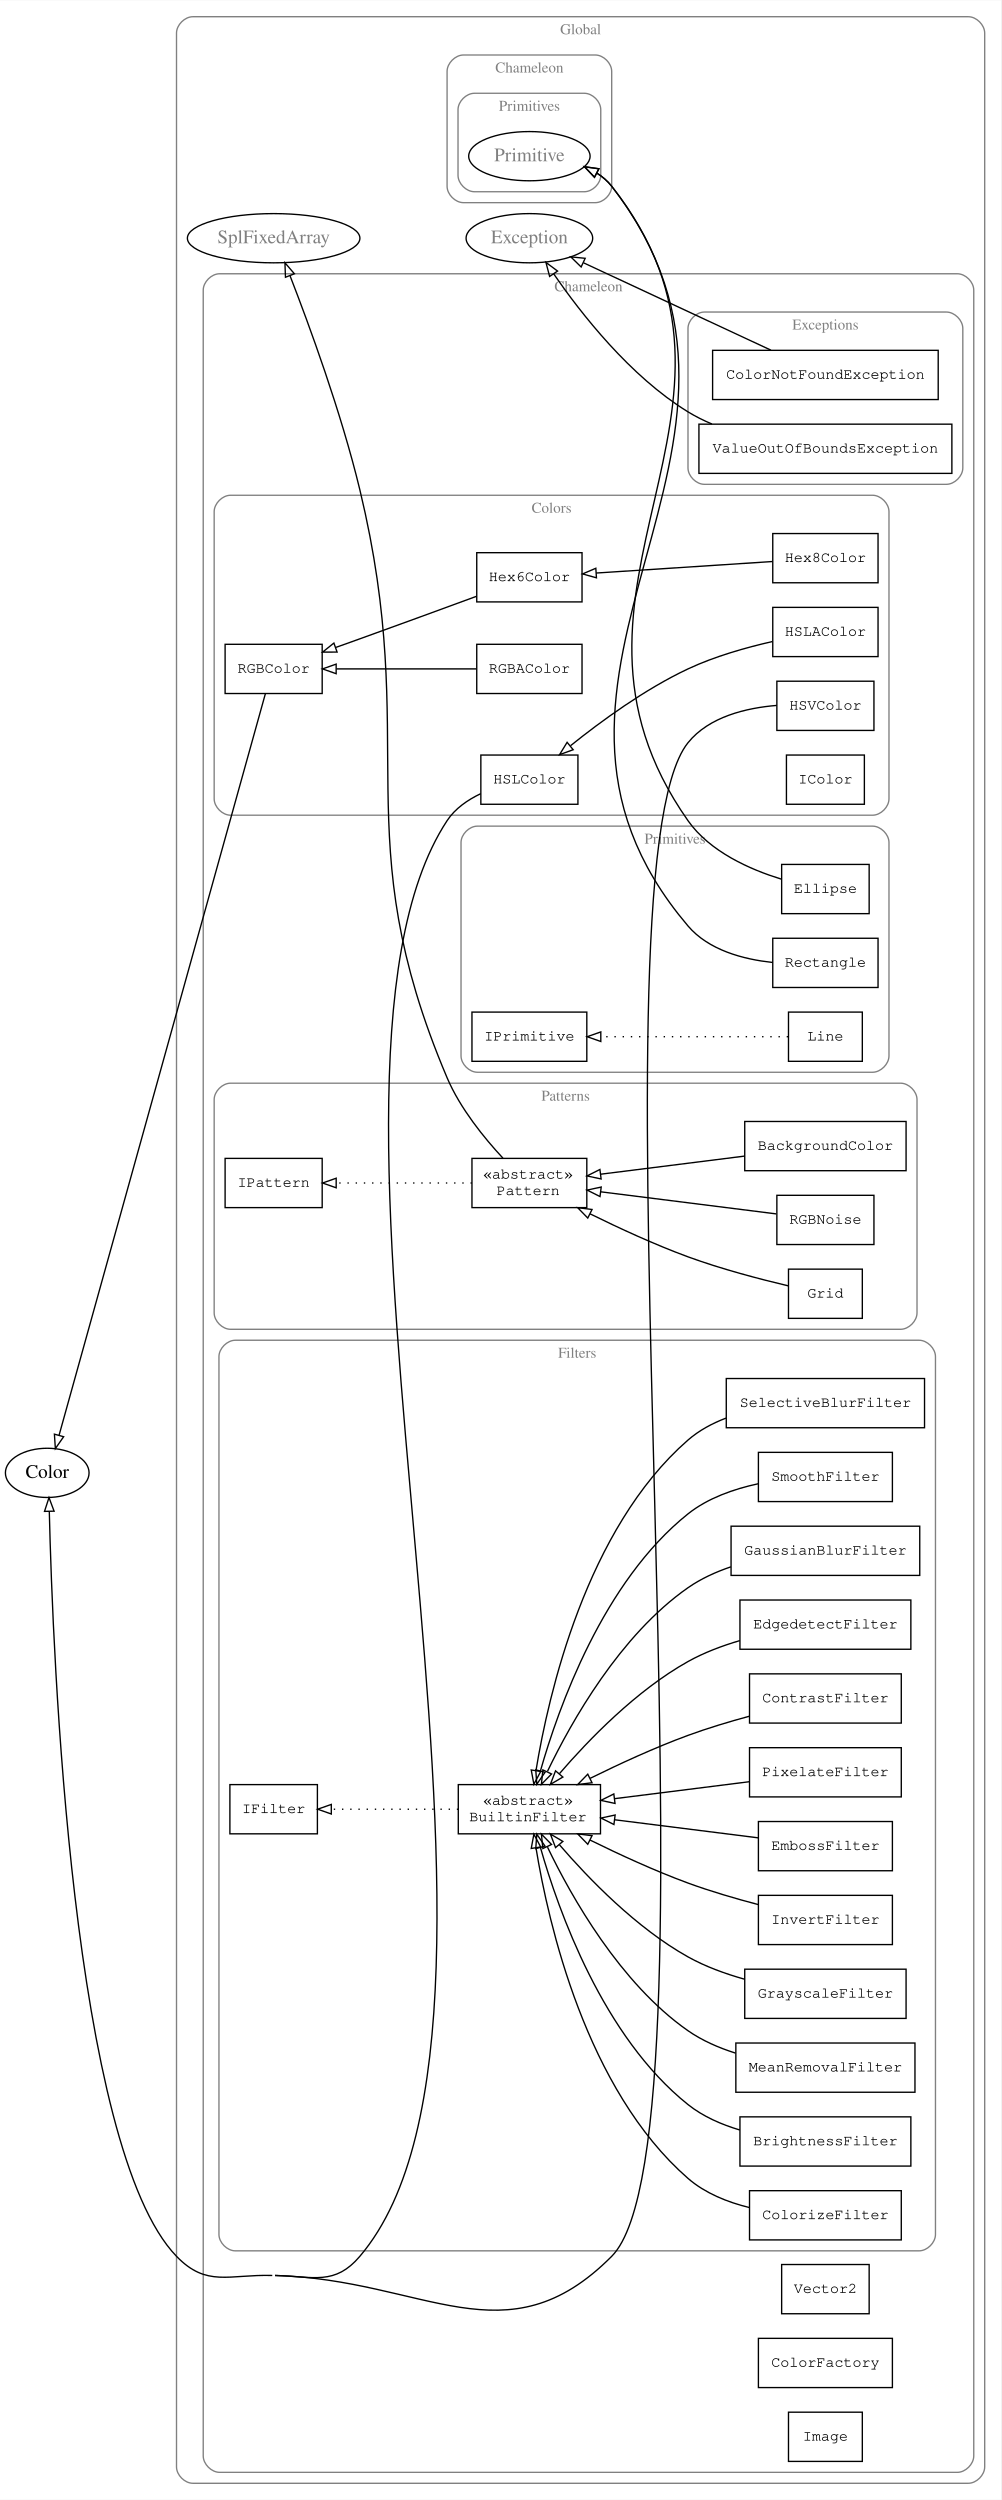
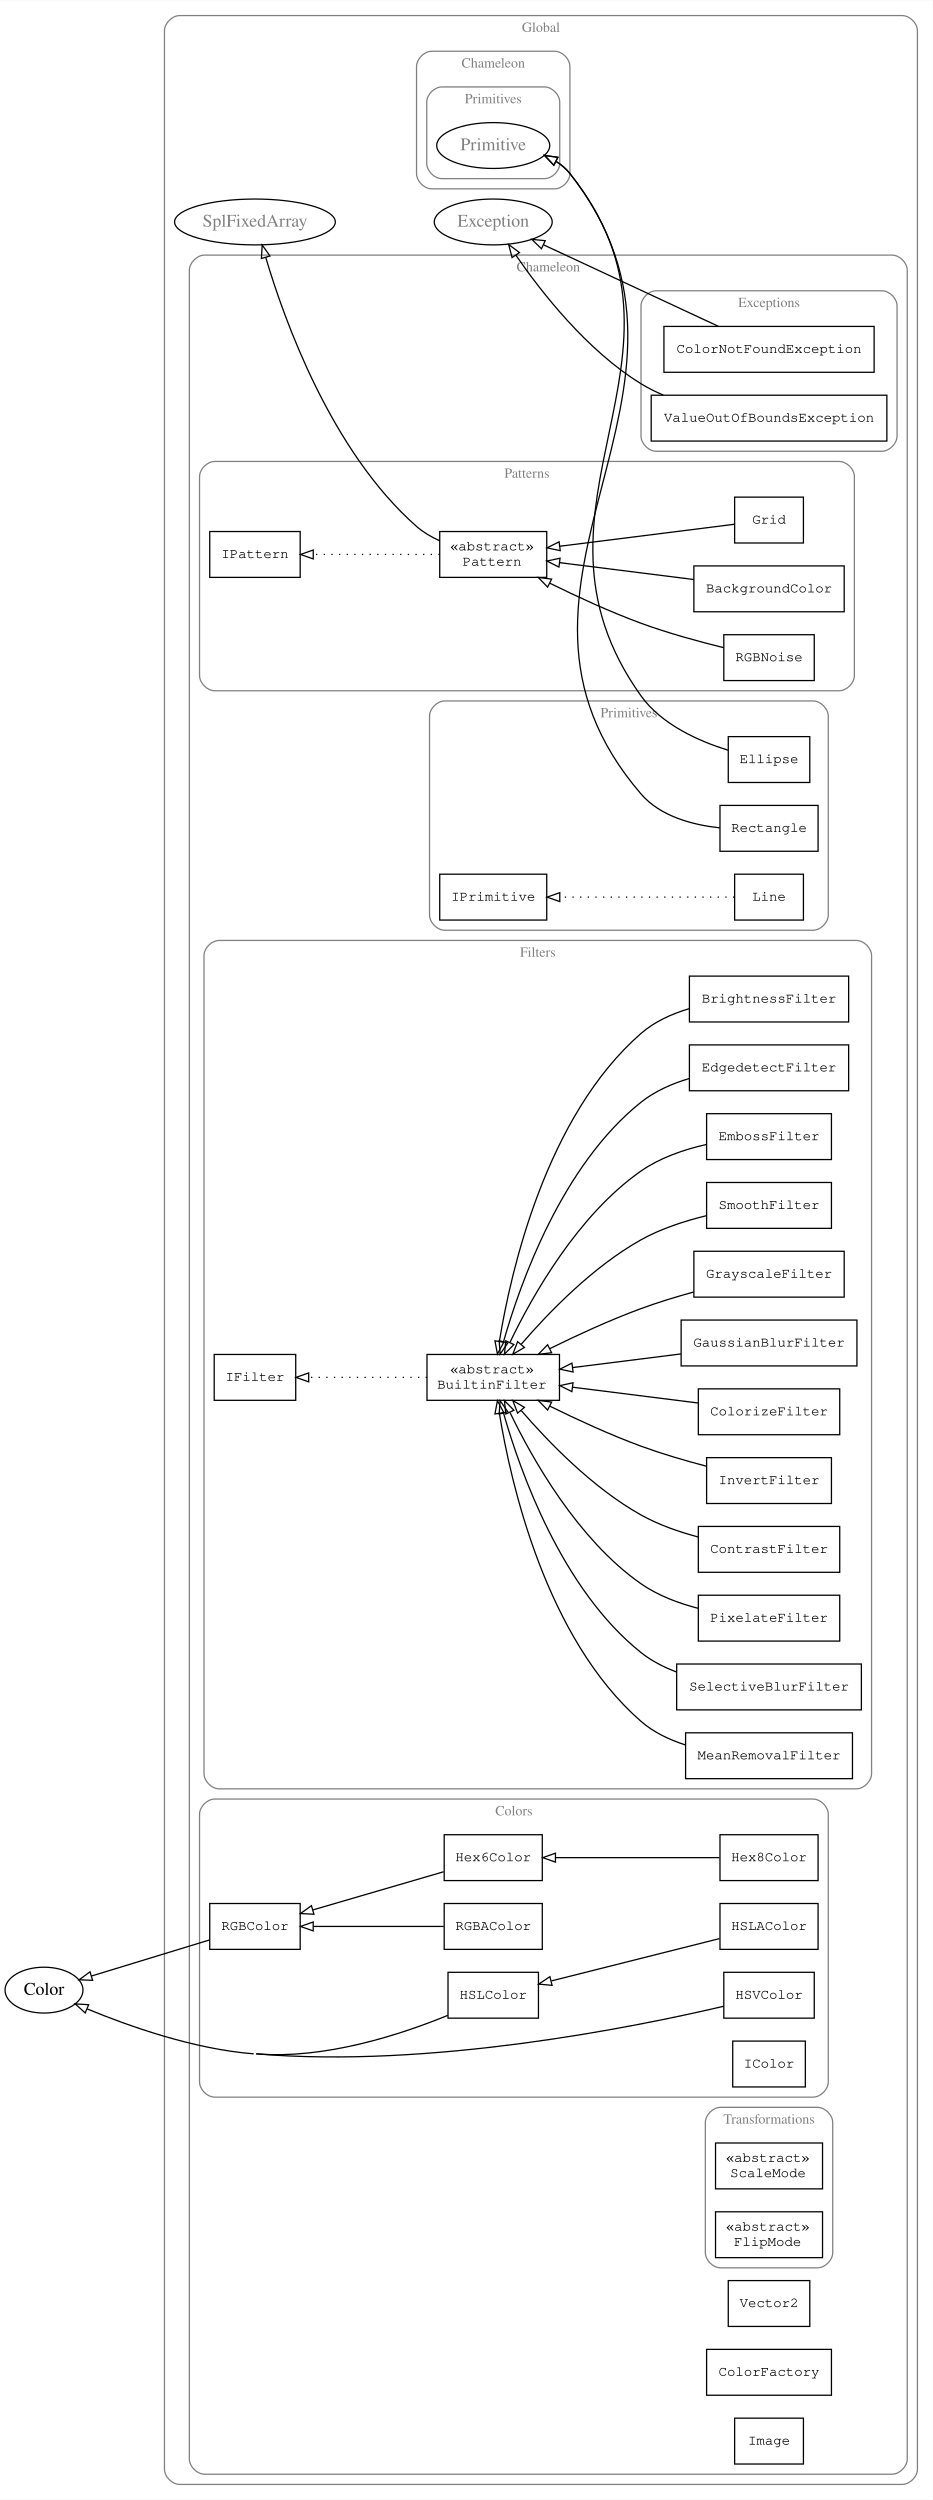
- <svg xmlns="http://www.w3.org/2000/svg" width="732pt" height="1828pt" viewBox="0.00 0.00 732.18 1828.00">
-   <g id="graph0" class="graph" transform="scale(1 1) rotate(0) translate(4 1824)">
-     <polygon fill="white" stroke="none" points="-4,4 -4,-1824 728.183,-1824 728.183,4 -4,4" />
+ <svg xmlns="http://www.w3.org/2000/svg" width="732pt" height="1962pt" viewBox="0.00 0.00 732.18 1962.00">
+   <g id="graph0" class="graph" transform="scale(1 1) rotate(0) translate(4 1958)">
+     <polygon fill="white" stroke="none" points="-4,4 -4,-1958 728.183,-1958 728.183,4 -4,4" />
    <g id="clust1" class="cluster">
-       <path fill="none" stroke="gray" d="M137.095,-8C137.095,-8 704.183,-8 704.183,-8 710.183,-8 716.183,-14 716.183,-20 716.183,-20 716.183,-1800 716.183,-1800 716.183,-1806 710.183,-1812 704.183,-1812 704.183,-1812 137.095,-1812 137.095,-1812 131.095,-1812 125.095,-1806 125.095,-1800 125.095,-1800 125.095,-20 125.095,-20 125.095,-14 131.095,-8 137.095,-8" />
-       <text text-anchor="middle" x="420.639" y="-1799.2" font-family="Times,serif" font-size="11.00" fill="gray">Global</text>
+       <path fill="none" stroke="gray" d="M137.095,-8C137.095,-8 704.183,-8 704.183,-8 710.183,-8 716.183,-14 716.183,-20 716.183,-20 716.183,-1934 716.183,-1934 716.183,-1940 710.183,-1946 704.183,-1946 704.183,-1946 137.095,-1946 137.095,-1946 131.095,-1946 125.095,-1940 125.095,-1934 125.095,-1934 125.095,-20 125.095,-20 125.095,-14 131.095,-8 137.095,-8" />
+       <text text-anchor="middle" x="420.639" y="-1933.2" font-family="Times,serif" font-size="11.00" fill="gray">Global</text>
    </g>
    <g id="clust2" class="cluster">
-       <path fill="none" stroke="gray" d="M156.639,-16C156.639,-16 696.183,-16 696.183,-16 702.183,-16 708.183,-22 708.183,-28 708.183,-28 708.183,-1612 708.183,-1612 708.183,-1618 702.183,-1624 696.183,-1624 696.183,-1624 156.639,-1624 156.639,-1624 150.639,-1624 144.639,-1618 144.639,-1612 144.639,-1612 144.639,-28 144.639,-28 144.639,-22 150.639,-16 156.639,-16" />
-       <text text-anchor="middle" x="426.411" y="-1611.2" font-family="Times,serif" font-size="11.00" fill="gray">Chameleon</text>
+       <path fill="none" stroke="gray" d="M156.639,-16C156.639,-16 696.183,-16 696.183,-16 702.183,-16 708.183,-22 708.183,-28 708.183,-28 708.183,-1746 708.183,-1746 708.183,-1752 702.183,-1758 696.183,-1758 696.183,-1758 156.639,-1758 156.639,-1758 150.639,-1758 144.639,-1752 144.639,-1746 144.639,-1746 144.639,-28 144.639,-28 144.639,-22 150.639,-16 156.639,-16" />
+       <text text-anchor="middle" x="426.411" y="-1745.2" font-family="Times,serif" font-size="11.00" fill="gray">Chameleon</text>
    </g>
    <g id="clust3" class="cluster">
-       <path fill="none" stroke="gray" d="M164.639,-1228C164.639,-1228 634.183,-1228 634.183,-1228 640.183,-1228 646.183,-1234 646.183,-1240 646.183,-1240 646.183,-1450 646.183,-1450 646.183,-1456 640.183,-1462 634.183,-1462 634.183,-1462 164.639,-1462 164.639,-1462 158.639,-1462 152.639,-1456 152.639,-1450 152.639,-1450 152.639,-1240 152.639,-1240 152.639,-1234 158.639,-1228 164.639,-1228" />
-       <text text-anchor="middle" x="399.411" y="-1449.2" font-family="Times,serif" font-size="11.00" fill="gray">Colors</text>
+       <path fill="none" stroke="gray" d="M164.639,-312C164.639,-312 634.183,-312 634.183,-312 640.183,-312 646.183,-318 646.183,-324 646.183,-324 646.183,-534 646.183,-534 646.183,-540 640.183,-546 634.183,-546 634.183,-546 164.639,-546 164.639,-546 158.639,-546 152.639,-540 152.639,-534 152.639,-534 152.639,-324 152.639,-324 152.639,-318 158.639,-312 164.639,-312" />
+       <text text-anchor="middle" x="399.411" y="-533.2" font-family="Times,serif" font-size="11.00" fill="gray">Colors</text>
    </g>
    <g id="clust4" class="cluster">
-       <path fill="none" stroke="gray" d="M164.639,-852C164.639,-852 654.683,-852 654.683,-852 660.683,-852 666.683,-858 666.683,-864 666.683,-864 666.683,-1020 666.683,-1020 666.683,-1026 660.683,-1032 654.683,-1032 654.683,-1032 164.639,-1032 164.639,-1032 158.639,-1032 152.639,-1026 152.639,-1020 152.639,-1020 152.639,-864 152.639,-864 152.639,-858 158.639,-852 164.639,-852" />
-       <text text-anchor="middle" x="409.661" y="-1019.2" font-family="Times,serif" font-size="11.00" fill="gray">Patterns</text>
+       <path fill="none" stroke="gray" d="M168.139,-554C168.139,-554 668.183,-554 668.183,-554 674.183,-554 680.183,-560 680.183,-566 680.183,-566 680.183,-1208 680.183,-1208 680.183,-1214 674.183,-1220 668.183,-1220 668.183,-1220 168.139,-1220 168.139,-1220 162.139,-1220 156.139,-1214 156.139,-1208 156.139,-1208 156.139,-566 156.139,-566 156.139,-560 162.139,-554 168.139,-554" />
+       <text text-anchor="middle" x="418.161" y="-1207.2" font-family="Times,serif" font-size="11.00" fill="gray">Filters</text>
    </g>
    <g id="clust5" class="cluster">
-       <path fill="none" stroke="gray" d="M511.183,-1470C511.183,-1470 688.183,-1470 688.183,-1470 694.183,-1470 700.183,-1476 700.183,-1482 700.183,-1482 700.183,-1584 700.183,-1584 700.183,-1590 694.183,-1596 688.183,-1596 688.183,-1596 511.183,-1596 511.183,-1596 505.183,-1596 499.183,-1590 499.183,-1584 499.183,-1584 499.183,-1482 499.183,-1482 499.183,-1476 505.183,-1470 511.183,-1470" />
-       <text text-anchor="middle" x="599.683" y="-1583.2" font-family="Times,serif" font-size="11.00" fill="gray">Exceptions</text>
+       <path fill="none" stroke="gray" d="M164.639,-1416C164.639,-1416 654.683,-1416 654.683,-1416 660.683,-1416 666.683,-1422 666.683,-1428 666.683,-1428 666.683,-1584 666.683,-1584 666.683,-1590 660.683,-1596 654.683,-1596 654.683,-1596 164.639,-1596 164.639,-1596 158.639,-1596 152.639,-1590 152.639,-1584 152.639,-1584 152.639,-1428 152.639,-1428 152.639,-1422 158.639,-1416 164.639,-1416" />
+       <text text-anchor="middle" x="409.661" y="-1583.2" font-family="Times,serif" font-size="11.00" fill="gray">Patterns</text>
    </g>
    <g id="clust6" class="cluster">
-       <path fill="none" stroke="gray" d="M345.183,-1040C345.183,-1040 634.183,-1040 634.183,-1040 640.183,-1040 646.183,-1046 646.183,-1052 646.183,-1052 646.183,-1208 646.183,-1208 646.183,-1214 640.183,-1220 634.183,-1220 634.183,-1220 345.183,-1220 345.183,-1220 339.183,-1220 333.183,-1214 333.183,-1208 333.183,-1208 333.183,-1052 333.183,-1052 333.183,-1046 339.183,-1040 345.183,-1040" />
-       <text text-anchor="middle" x="489.683" y="-1207.2" font-family="Times,serif" font-size="11.00" fill="gray">Primitives</text>
+       <path fill="none" stroke="gray" d="M511.183,-1604C511.183,-1604 688.183,-1604 688.183,-1604 694.183,-1604 700.183,-1610 700.183,-1616 700.183,-1616 700.183,-1718 700.183,-1718 700.183,-1724 694.183,-1730 688.183,-1730 688.183,-1730 511.183,-1730 511.183,-1730 505.183,-1730 499.183,-1724 499.183,-1718 499.183,-1718 499.183,-1616 499.183,-1616 499.183,-1610 505.183,-1604 511.183,-1604" />
+       <text text-anchor="middle" x="599.683" y="-1717.2" font-family="Times,serif" font-size="11.00" fill="gray">Exceptions</text>
    </g>
    <g id="clust7" class="cluster">
-       <path fill="none" stroke="gray" d="M168.139,-178C168.139,-178 668.183,-178 668.183,-178 674.183,-178 680.183,-184 680.183,-190 680.183,-190 680.183,-832 680.183,-832 680.183,-838 674.183,-844 668.183,-844 668.183,-844 168.139,-844 168.139,-844 162.139,-844 156.139,-838 156.139,-832 156.139,-832 156.139,-190 156.139,-190 156.139,-184 162.139,-178 168.139,-178" />
-       <text text-anchor="middle" x="418.161" y="-831.2" font-family="Times,serif" font-size="11.00" fill="gray">Filters</text>
+       <path fill="none" stroke="gray" d="M345.183,-1228C345.183,-1228 634.183,-1228 634.183,-1228 640.183,-1228 646.183,-1234 646.183,-1240 646.183,-1240 646.183,-1396 646.183,-1396 646.183,-1402 640.183,-1408 634.183,-1408 634.183,-1408 345.183,-1408 345.183,-1408 339.183,-1408 333.183,-1402 333.183,-1396 333.183,-1396 333.183,-1240 333.183,-1240 333.183,-1234 339.183,-1228 345.183,-1228" />
+       <text text-anchor="middle" x="489.683" y="-1395.2" font-family="Times,serif" font-size="11.00" fill="gray">Primitives</text>
    </g>
    <g id="clust8" class="cluster">
-       <path fill="none" stroke="gray" d="M334.987,-1676C334.987,-1676 431.379,-1676 431.379,-1676 437.379,-1676 443.379,-1682 443.379,-1688 443.379,-1688 443.379,-1772 443.379,-1772 443.379,-1778 437.379,-1784 431.379,-1784 431.379,-1784 334.987,-1784 334.987,-1784 328.987,-1784 322.987,-1778 322.987,-1772 322.987,-1772 322.987,-1688 322.987,-1688 322.987,-1682 328.987,-1676 334.987,-1676" />
-       <text text-anchor="middle" x="383.183" y="-1771.2" font-family="Times,serif" font-size="11.00" fill="gray">Chameleon</text>
+       <path fill="none" stroke="gray" d="M561.683,-178C561.683,-178 637.683,-178 637.683,-178 643.683,-178 649.683,-184 649.683,-190 649.683,-190 649.683,-292 649.683,-292 649.683,-298 643.683,-304 637.683,-304 637.683,-304 561.683,-304 561.683,-304 555.683,-304 549.683,-298 549.683,-292 549.683,-292 549.683,-190 549.683,-190 549.683,-184 555.683,-178 561.683,-178" />
+       <text text-anchor="middle" x="599.683" y="-291.2" font-family="Times,serif" font-size="11.00" fill="gray">Transformations</text>
    </g>
    <g id="clust9" class="cluster">
-       <path fill="none" stroke="gray" d="M342.987,-1684C342.987,-1684 423.379,-1684 423.379,-1684 429.379,-1684 435.379,-1690 435.379,-1696 435.379,-1696 435.379,-1744 435.379,-1744 435.379,-1750 429.379,-1756 423.379,-1756 423.379,-1756 342.987,-1756 342.987,-1756 336.987,-1756 330.987,-1750 330.987,-1744 330.987,-1744 330.987,-1696 330.987,-1696 330.987,-1690 336.987,-1684 342.987,-1684" />
-       <text text-anchor="middle" x="383.183" y="-1743.2" font-family="Times,serif" font-size="11.00" fill="gray">Primitives</text>
+       <path fill="none" stroke="gray" d="M334.987,-1810C334.987,-1810 431.379,-1810 431.379,-1810 437.379,-1810 443.379,-1816 443.379,-1822 443.379,-1822 443.379,-1906 443.379,-1906 443.379,-1912 437.379,-1918 431.379,-1918 431.379,-1918 334.987,-1918 334.987,-1918 328.987,-1918 322.987,-1912 322.987,-1906 322.987,-1906 322.987,-1822 322.987,-1822 322.987,-1816 328.987,-1810 334.987,-1810" />
+       <text text-anchor="middle" x="383.183" y="-1905.2" font-family="Times,serif" font-size="11.00" fill="gray">Chameleon</text>
+     </g>
+     <g id="clust10" class="cluster">
+       <path fill="none" stroke="gray" d="M342.987,-1818C342.987,-1818 423.379,-1818 423.379,-1818 429.379,-1818 435.379,-1824 435.379,-1830 435.379,-1830 435.379,-1878 435.379,-1878 435.379,-1884 429.379,-1890 423.379,-1890 423.379,-1890 342.987,-1890 342.987,-1890 336.987,-1890 330.987,-1884 330.987,-1878 330.987,-1878 330.987,-1830 330.987,-1830 330.987,-1824 336.987,-1818 342.987,-1818" />
+       <text text-anchor="middle" x="383.183" y="-1877.2" font-family="Times,serif" font-size="11.00" fill="gray">Primitives</text>
    </g>
    <g id="node1" class="node">
-       <polygon fill="none" stroke="black" points="418.683,-1272 347.683,-1272 347.683,-1236 418.683,-1236 418.683,-1272" />
-       <text text-anchor="middle" x="383.183" y="-1251.2" font-family="Courier,monospace" font-size="11.00">HSLColor</text>
+       <polygon fill="none" stroke="black" points="418.683,-410 347.683,-410 347.683,-374 418.683,-374 418.683,-410" />
+       <text text-anchor="middle" x="383.183" y="-389.2" font-family="Courier,monospace" font-size="11.00">HSLColor</text>
+     </g>
+     <g id="node42" class="node">
+       <ellipse fill="none" stroke="black" cx="30.547" cy="-396" rx="30.595" ry="18" />
+       <text text-anchor="middle" x="30.547" y="-392.3" font-family="Times,serif" font-size="14.00">Color</text>
+     </g>
+     <g id="edge1" class="edge">
+       <path fill="none" stroke="black" d="M347.611,-376.236C310.849,-361.181 250.736,-341.409 197.139,-346" />
+     </g>
+     <g id="node2" class="node">
+       <polygon fill="none" stroke="black" points="231.639,-464 160.639,-464 160.639,-428 231.639,-428 231.639,-464" />
+       <text text-anchor="middle" x="196.139" y="-443.2" font-family="Courier,monospace" font-size="11.00">RGBColor</text>
+     </g>
+     <g id="edge2" class="edge">
+       <path fill="none" stroke="black" d="M160.445,-435.396C133.214,-427.073 95.416,-415.521 67.793,-407.078" />
+       <polygon fill="none" stroke="black" points="68.702,-403.696 58.115,-404.12 66.656,-410.39 68.702,-403.696" />
+     </g>
+     <g id="node3" class="node">
+       <polygon fill="none" stroke="black" points="421.683,-518 344.683,-518 344.683,-482 421.683,-482 421.683,-518" />
+       <text text-anchor="middle" x="383.183" y="-497.2" font-family="Courier,monospace" font-size="11.00">Hex6Color</text>
+     </g>
+     <g id="edge5" class="edge">
+       <path fill="none" stroke="black" d="M344.29,-488.942C314.522,-480.255 272.999,-468.138 241.649,-458.989" />
+       <polygon fill="none" stroke="black" points="242.436,-455.573 231.856,-456.131 240.475,-462.293 242.436,-455.573" />
+     </g>
+     <g id="node4" class="node">
+       <polygon fill="none" stroke="black" points="638.183,-518 561.183,-518 561.183,-482 638.183,-482 638.183,-518" />
+       <text text-anchor="middle" x="599.683" y="-497.2" font-family="Courier,monospace" font-size="11.00">Hex8Color</text>
+     </g>
+     <g id="edge10" class="edge">
+       <path fill="none" stroke="black" d="M560.829,-500C524.947,-500 470.905,-500 432.049,-500" />
+       <polygon fill="none" stroke="black" points="432.02,-496.5 422.02,-500 432.02,-503.5 432.02,-496.5" />
+     </g>
+     <g id="node5" class="node">
+       <polygon fill="none" stroke="black" points="421.683,-464 344.683,-464 344.683,-428 421.683,-428 421.683,-464" />
+       <text text-anchor="middle" x="383.183" y="-443.2" font-family="Courier,monospace" font-size="11.00">RGBAColor</text>
+     </g>
+     <g id="edge11" class="edge">
+       <path fill="none" stroke="black" d="M344.29,-446C314.651,-446 273.359,-446 242.057,-446" />
+       <polygon fill="none" stroke="black" points="241.856,-442.5 231.856,-446 241.856,-449.5 241.856,-442.5" />
+     </g>
+     <g id="node6" class="node">
+       <polygon fill="none" stroke="black" points="635.183,-410 564.183,-410 564.183,-374 635.183,-374 635.183,-410" />
+       <text text-anchor="middle" x="599.683" y="-389.2" font-family="Courier,monospace" font-size="11.00">HSVColor</text>
+     </g>
+     <g id="edge13" class="edge">
+       <path fill="none" stroke="black" d="M564.106,-383.358C494.676,-367.041 333.294,-334.338 197.139,-346" />
+       <path fill="none" stroke="black" d="M195.139,-346C148.31,-349.578 96.911,-367.815 64.457,-381.235" />
+       <polygon fill="none" stroke="black" points="62.868,-378.107 55.02,-385.224 65.594,-384.555 62.868,-378.107" />
+     </g>
+     <g id="node7" class="node">
+       <polygon fill="none" stroke="black" points="638.183,-464 561.183,-464 561.183,-428 638.183,-428 638.183,-464" />
+       <text text-anchor="middle" x="599.683" y="-443.2" font-family="Courier,monospace" font-size="11.00">HSLAColor</text>
+     </g>
+     <g id="edge18" class="edge">
+       <path fill="none" stroke="black" d="M560.829,-436.47C523.954,-427.187 467.898,-413.075 428.856,-403.246" />
+       <polygon fill="none" stroke="black" points="429.375,-399.768 418.823,-400.721 427.666,-406.556 429.375,-399.768" />
+     </g>
+     <g id="node8" class="node">
+       <polygon fill="none" stroke="black" points="628.183,-356 571.183,-356 571.183,-320 628.183,-320 628.183,-356" />
+       <text text-anchor="middle" x="599.683" y="-335.2" font-family="Courier,monospace" font-size="11.00">IColor</text>
+     </g>
+     <g id="node9" class="node">
+       <polygon fill="none" stroke="black" points="672.183,-652 527.183,-652 527.183,-616 672.183,-616 672.183,-652" />
+       <text text-anchor="middle" x="599.683" y="-631.2" font-family="Courier,monospace" font-size="11.00">SelectiveBlurFilter</text>
+     </g>
+     <g id="node20" class="node">
+       <polygon fill="none" stroke="black" points="435.183,-895 331.183,-895 331.183,-859 435.183,-859 435.183,-895" />
+       <text text-anchor="start" x="349.183" y="-880.2" font-family="Courier,monospace" font-size="11.00">«abstract»</text>
+       <text text-anchor="start" x="339.183" y="-868.2" font-family="Courier,monospace" font-size="11.00">BuiltinFilter</text>
+     </g>
+     <g id="edge3" class="edge">
+       <path fill="none" stroke="black" d="M527.013,-645.757C517.01,-649.516 507.369,-654.471 499.183,-661 437.119,-710.502 404.387,-802.827 391.235,-849.081" />
+       <polygon fill="none" stroke="black" points="387.854,-848.177 388.583,-858.747 394.604,-850.03 387.854,-848.177" />
+     </g>
+     <g id="node10" class="node">
+       <polygon fill="none" stroke="black" points="665.183,-598 534.183,-598 534.183,-562 665.183,-562 665.183,-598" />
+       <text text-anchor="middle" x="599.683" y="-577.2" font-family="Courier,monospace" font-size="11.00">MeanRemovalFilter</text>
+     </g>
+     <g id="edge4" class="edge">
+       <path fill="none" stroke="black" d="M533.946,-588.51C521.361,-592.535 509.036,-598.418 499.183,-607 424.625,-671.94 397.021,-793.579 388.028,-848.637" />
+       <polygon fill="none" stroke="black" points="384.537,-848.307 386.469,-858.725 391.455,-849.376 384.537,-848.307" />
+     </g>
+     <g id="node11" class="node">
+       <polygon fill="none" stroke="black" points="662.183,-1192 537.183,-1192 537.183,-1156 662.183,-1156 662.183,-1192" />
+       <text text-anchor="middle" x="599.683" y="-1171.2" font-family="Courier,monospace" font-size="11.00">BrightnessFilter</text>
+     </g>
+     <g id="edge14" class="edge">
+       <path fill="none" stroke="black" d="M537.053,-1166.45C523.403,-1162.41 509.846,-1156.29 499.183,-1147 424.625,-1082.06 397.021,-960.421 388.028,-905.363" />
+       <polygon fill="none" stroke="black" points="391.455,-904.624 386.469,-895.275 384.537,-905.693 391.455,-904.624" />
+     </g>
+     <g id="node12" class="node">
+       <polygon fill="none" stroke="black" points="662.183,-1138 537.183,-1138 537.183,-1102 662.183,-1102 662.183,-1138" />
+       <text text-anchor="middle" x="599.683" y="-1117.2" font-family="Courier,monospace" font-size="11.00">EdgedetectFilter</text>
+     </g>
+     <g id="edge17" class="edge">
+       <path fill="none" stroke="black" d="M537.096,-1111.62C523.599,-1107.61 510.098,-1101.71 499.183,-1093 437.119,-1043.5 404.387,-951.173 391.235,-904.919" />
+       <polygon fill="none" stroke="black" points="394.604,-903.97 388.583,-895.253 387.854,-905.823 394.604,-903.97" />
+     </g>
+     <g id="node13" class="node">
+       <polygon fill="none" stroke="black" points="648.683,-1084 550.683,-1084 550.683,-1048 648.683,-1048 648.683,-1084" />
+       <text text-anchor="middle" x="599.683" y="-1063.2" font-family="Courier,monospace" font-size="11.00">EmbossFilter</text>
+     </g>
+     <g id="edge19" class="edge">
+       <path fill="none" stroke="black" d="M550.492,-1059.84C533.178,-1055.92 514.229,-1049.5 499.183,-1039 449.542,-1004.36 413.916,-941.08 396.42,-904.707" />
+       <polygon fill="none" stroke="black" points="399.381,-902.778 391.969,-895.207 393.043,-905.748 399.381,-902.778" />
+     </g>
+     <g id="node14" class="node">
+       <polygon fill="none" stroke="black" points="648.683,-1030 550.683,-1030 550.683,-994 648.683,-994 648.683,-1030" />
+       <text text-anchor="middle" x="599.683" y="-1009.2" font-family="Courier,monospace" font-size="11.00">SmoothFilter</text>
+     </g>
+     <g id="edge20" class="edge">
+       <path fill="none" stroke="black" d="M550.53,-1003.93C533.596,-999.82 514.887,-993.774 499.183,-985 461.375,-963.876 426.398,-927.643 405.179,-903.025" />
+       <polygon fill="none" stroke="black" points="407.657,-900.535 398.527,-895.161 402.313,-905.056 407.657,-900.535" />
+     </g>
+     <g id="node15" class="node">
+       <polygon fill="none" stroke="black" points="658.683,-976 540.683,-976 540.683,-940 658.683,-940 658.683,-976" />
+       <text text-anchor="middle" x="599.683" y="-955.2" font-family="Courier,monospace" font-size="11.00">GrayscaleFilter</text>
+     </g>
+     <g id="edge22" class="edge">
+       <path fill="none" stroke="black" d="M540.535,-944.046C526.829,-940.256 512.373,-935.844 499.183,-931 474.926,-922.09 448.784,-910.025 427.564,-899.559" />
+       <polygon fill="none" stroke="black" points="429,-896.364 418.489,-895.033 425.876,-902.629 429,-896.364" />
+     </g>
+     <g id="node16" class="node">
+       <polygon fill="none" stroke="black" points="668.683,-922 530.683,-922 530.683,-886 668.683,-886 668.683,-922" />
+       <text text-anchor="middle" x="599.683" y="-901.2" font-family="Courier,monospace" font-size="11.00">GaussianBlurFilter</text>
+     </g>
+     <g id="edge24" class="edge">
+       <path fill="none" stroke="black" d="M530.52,-895.42C503.217,-891.983 471.999,-888.054 445.428,-884.709" />
+       <polygon fill="none" stroke="black" points="445.85,-881.235 435.491,-883.458 444.975,-888.18 445.85,-881.235" />
+     </g>
+     <g id="node17" class="node">
+       <polygon fill="none" stroke="black" points="655.183,-868 544.183,-868 544.183,-832 655.183,-832 655.183,-868" />
+       <text text-anchor="middle" x="599.683" y="-847.2" font-family="Courier,monospace" font-size="11.00">ColorizeFilter</text>
+     </g>
+     <g id="edge25" class="edge">
+       <path fill="none" stroke="black" d="M544.001,-856.883C514.003,-860.659 476.715,-865.353 445.704,-869.256" />
+       <polygon fill="none" stroke="black" points="444.932,-865.826 435.448,-870.547 445.806,-872.771 444.932,-865.826" />
+     </g>
+     <g id="node18" class="node">
+       <polygon fill="none" stroke="black" points="648.683,-814 550.683,-814 550.683,-778 648.683,-778 648.683,-814" />
+       <text text-anchor="middle" x="599.683" y="-793.2" font-family="Courier,monospace" font-size="11.00">InvertFilter</text>
+     </g>
+     <g id="edge26" class="edge">
+       <path fill="none" stroke="black" d="M550.58,-807.248C534.089,-811.578 515.649,-816.952 499.183,-823 474.926,-831.91 448.784,-843.975 427.564,-854.441" />
+       <polygon fill="none" stroke="black" points="425.876,-851.371 418.489,-858.967 429,-857.636 425.876,-851.371" />
+     </g>
+     <g id="node19" class="node">
+       <polygon fill="none" stroke="black" points="655.183,-760 544.183,-760 544.183,-724 655.183,-724 655.183,-760" />
+       <text text-anchor="middle" x="599.683" y="-739.2" font-family="Courier,monospace" font-size="11.00">ContrastFilter</text>
+     </g>
+     <g id="edge28" class="edge">
+       <path fill="none" stroke="black" d="M544.138,-751.696C528.988,-755.726 512.934,-761.318 499.183,-769 461.375,-790.124 426.398,-826.357 405.179,-850.975" />
+       <polygon fill="none" stroke="black" points="402.313,-848.944 398.527,-858.839 407.657,-853.465 402.313,-848.944" />
+     </g>
+     <g id="node22" class="node">
+       <polygon fill="none" stroke="black" points="228.139,-895 164.139,-895 164.139,-859 228.139,-859 228.139,-895" />
+       <text text-anchor="middle" x="196.139" y="-874.2" font-family="Courier,monospace" font-size="11.00">IFilter</text>
+     </g>
+     <g id="edge29" class="edge">
+       <path fill="none" stroke="black" stroke-dasharray="1,5" d="M331.129,-877C301.913,-877 265.741,-877 238.347,-877" />
+       <polygon fill="none" stroke="black" points="238.31,-873.5 228.31,-877 238.31,-880.5 238.31,-873.5" />
+     </g>
+     <g id="node21" class="node">
+       <polygon fill="none" stroke="black" points="655.183,-706 544.183,-706 544.183,-670 655.183,-670 655.183,-706" />
+       <text text-anchor="middle" x="599.683" y="-685.2" font-family="Courier,monospace" font-size="11.00">PixelateFilter</text>
+     </g>
+     <g id="edge30" class="edge">
+       <path fill="none" stroke="black" d="M544.094,-695.707C528.614,-699.708 512.394,-705.782 499.183,-715 449.542,-749.638 413.916,-812.92 396.42,-849.293" />
+       <polygon fill="none" stroke="black" points="393.043,-848.252 391.969,-858.793 399.381,-851.222 393.043,-848.252" />
+     </g>
+     <g id="node23" class="node">
+       <polygon fill="none" stroke="black" points="425.183,-1541 341.183,-1541 341.183,-1505 425.183,-1505 425.183,-1541" />
+       <text text-anchor="start" x="349.183" y="-1526.2" font-family="Courier,monospace" font-size="11.00">«abstract»</text>
+       <text text-anchor="start" x="359.183" y="-1514.2" font-family="Courier,monospace" font-size="11.00">Pattern</text>
+     </g>
+     <g id="node27" class="node">
+       <polygon fill="none" stroke="black" points="231.639,-1541 160.639,-1541 160.639,-1505 231.639,-1505 231.639,-1541" />
+       <text text-anchor="middle" x="196.139" y="-1520.2" font-family="Courier,monospace" font-size="11.00">IPattern</text>
+     </g>
+     <g id="edge8" class="edge">
+       <path fill="none" stroke="black" stroke-dasharray="1,5" d="M341.116,-1523C311.78,-1523 272.325,-1523 242.136,-1523" />
+       <polygon fill="none" stroke="black" points="241.877,-1519.5 231.877,-1523 241.877,-1526.5 241.877,-1519.5" />
+     </g>
+     <g id="node41" class="node">
+       <ellipse fill="none" stroke="black" cx="196.139" cy="-1784" rx="63.089" ry="18" />
+       <text text-anchor="middle" x="196.139" y="-1780.3" font-family="Times,serif" font-size="14.00" fill="gray">SplFixedArray</text>
+     </g>
+     <g id="edge7" class="edge">
+       <path fill="none" stroke="black" d="M341.131,-1533.75C334.593,-1536.68 328.258,-1540.37 322.987,-1545 256.065,-1603.81 219.161,-1706.96 204.578,-1756.25" />
+       <polygon fill="none" stroke="black" points="201.199,-1755.34 201.802,-1765.92 207.927,-1757.27 201.199,-1755.34" />
+     </g>
+     <g id="node24" class="node">
+       <polygon fill="none" stroke="black" points="658.683,-1514 540.683,-1514 540.683,-1478 658.683,-1478 658.683,-1514" />
+       <text text-anchor="middle" x="599.683" y="-1493.2" font-family="Courier,monospace" font-size="11.00">BackgroundColor</text>
+     </g>
+     <g id="edge12" class="edge">
+       <path fill="none" stroke="black" d="M540.637,-1503.31C507.722,-1507.45 466.913,-1512.59 435.227,-1516.57" />
+       <polygon fill="none" stroke="black" points="434.766,-1513.11 425.281,-1517.83 435.64,-1520.05 434.766,-1513.11" />
+     </g>
+     <g id="node25" class="node">
+       <polygon fill="none" stroke="black" points="635.183,-1460 564.183,-1460 564.183,-1424 635.183,-1424 635.183,-1460" />
+       <text text-anchor="middle" x="599.683" y="-1439.2" font-family="Courier,monospace" font-size="11.00">RGBNoise</text>
+     </g>
+     <g id="edge23" class="edge">
+       <path fill="none" stroke="black" d="M564.145,-1449.8C544.788,-1454.56 520.353,-1461.22 499.183,-1469 474.926,-1477.91 448.784,-1489.97 427.564,-1500.44" />
+       <polygon fill="none" stroke="black" points="425.876,-1497.37 418.489,-1504.97 429,-1503.64 425.876,-1497.37" />
+     </g>
+     <g id="node26" class="node">
+       <polygon fill="none" stroke="black" points="626.683,-1568 572.683,-1568 572.683,-1532 626.683,-1532 626.683,-1568" />
+       <text text-anchor="middle" x="599.683" y="-1547.2" font-family="Courier,monospace" font-size="11.00">Grid</text>
+     </g>
+     <g id="edge27" class="edge">
+       <path fill="none" stroke="black" d="M572.381,-1546.69C538.411,-1542.41 478.538,-1534.88 435.435,-1529.45" />
+       <polygon fill="none" stroke="black" points="435.773,-1525.97 425.414,-1528.19 434.899,-1532.91 435.773,-1525.97" />
+     </g>
+     <g id="node28" class="node">
+       <polygon fill="none" stroke="black" points="682.183,-1702 517.183,-1702 517.183,-1666 682.183,-1666 682.183,-1702" />
+       <text text-anchor="middle" x="599.683" y="-1681.2" font-family="Courier,monospace" font-size="11.00">ColorNotFoundException</text>
    </g>
    <g id="node40" class="node">
-       <ellipse fill="none" stroke="black" cx="30.547" cy="-747" rx="30.595" ry="18" />
-       <text text-anchor="middle" x="30.547" y="-743.3" font-family="Times,serif" font-size="14.00">Color</text>
-     </g>
-     <g id="edge1" class="edge">
-       <path fill="none" stroke="black" d="M347.593,-1243.75C338.089,-1239.23 328.807,-1232.86 322.987,-1224 194.642,-1028.62 410.631,-352.071 259.183,-174 240.869,-152.466 225.397,-159.229 197.139,-160" />
-     </g>
-     <g id="node2" class="node">
-       <polygon fill="none" stroke="black" points="231.639,-1353 160.639,-1353 160.639,-1317 231.639,-1317 231.639,-1353" />
-       <text text-anchor="middle" x="196.139" y="-1332.2" font-family="Courier,monospace" font-size="11.00">RGBColor</text>
-     </g>
-     <g id="edge2" class="edge">
-       <path fill="none" stroke="black" d="M190.064,-1316.76C166.494,-1232.04 67.666,-876.823 39.231,-774.619" />
-       <polygon fill="none" stroke="black" points="42.536,-773.438 36.483,-764.742 35.792,-775.314 42.536,-773.438" />
-     </g>
-     <g id="node3" class="node">
-       <polygon fill="none" stroke="black" points="421.683,-1420 344.683,-1420 344.683,-1384 421.683,-1384 421.683,-1420" />
-       <text text-anchor="middle" x="383.183" y="-1399.2" font-family="Courier,monospace" font-size="11.00">Hex6Color</text>
-     </g>
-     <g id="edge3" class="edge">
-       <path fill="none" stroke="black" d="M344.536,-1388.12C320.206,-1379.17 287.85,-1367.33 259.183,-1357 253.535,-1354.97 247.592,-1352.84 241.714,-1350.75" />
-       <polygon fill="none" stroke="black" points="242.539,-1347.32 231.944,-1347.27 240.195,-1353.92 242.539,-1347.32" />
-     </g>
-     <g id="node4" class="node">
-       <polygon fill="none" stroke="black" points="638.183,-1434 561.183,-1434 561.183,-1398 638.183,-1398 638.183,-1434" />
-       <text text-anchor="middle" x="599.683" y="-1413.2" font-family="Courier,monospace" font-size="11.00">Hex8Color</text>
-     </g>
-     <g id="edge8" class="edge">
-       <path fill="none" stroke="black" d="M560.829,-1413.53C524.947,-1411.19 470.905,-1407.66 432.049,-1405.12" />
-       <polygon fill="none" stroke="black" points="432.226,-1401.63 422.02,-1404.47 431.77,-1408.61 432.226,-1401.63" />
-     </g>
-     <g id="node5" class="node">
-       <polygon fill="none" stroke="black" points="421.683,-1353 344.683,-1353 344.683,-1317 421.683,-1317 421.683,-1353" />
-       <text text-anchor="middle" x="383.183" y="-1332.2" font-family="Courier,monospace" font-size="11.00">RGBAColor</text>
+       <ellipse fill="none" stroke="black" cx="383.183" cy="-1784" rx="46.292" ry="18" />
+       <text text-anchor="middle" x="383.183" y="-1780.3" font-family="Times,serif" font-size="14.00" fill="gray">Exception</text>
+     </g>
+     <g id="edge6" class="edge">
+       <path fill="none" stroke="black" d="M559.839,-1702.11C520.997,-1720.22 461.609,-1747.9 422.835,-1765.98" />
+       <polygon fill="none" stroke="black" points="421.031,-1762.96 413.446,-1770.36 423.988,-1769.3 421.031,-1762.96" />
+     </g>
+     <g id="node29" class="node">
+       <polygon fill="none" stroke="black" points="692.183,-1648 507.183,-1648 507.183,-1612 692.183,-1612 692.183,-1648" />
+       <text text-anchor="middle" x="599.683" y="-1627.2" font-family="Courier,monospace" font-size="11.00">ValueOutOfBoundsException</text>
+     </g>
+     <g id="edge16" class="edge">
+       <path fill="none" stroke="black" d="M516.704,-1648.09C510.593,-1650.68 504.677,-1653.63 499.183,-1657 456.898,-1682.92 420.907,-1728.96 400.951,-1757.91" />
+       <polygon fill="none" stroke="black" points="397.979,-1756.05 395.284,-1766.3 403.78,-1759.97 397.979,-1756.05" />
+     </g>
+     <g id="node30" class="node">
+       <polygon fill="none" stroke="black" points="631.683,-1380 567.683,-1380 567.683,-1344 631.683,-1344 631.683,-1380" />
+       <text text-anchor="middle" x="599.683" y="-1359.2" font-family="Courier,monospace" font-size="11.00">Ellipse</text>
+     </g>
+     <g id="node39" class="node">
+       <ellipse fill="none" stroke="black" cx="383.183" cy="-1844" rx="44.393" ry="18" />
+       <text text-anchor="middle" x="383.183" y="-1840.3" font-family="Times,serif" font-size="14.00" fill="gray">Primitive</text>
    </g>
    <g id="edge9" class="edge">
-       <path fill="none" stroke="black" d="M344.29,-1335C314.651,-1335 273.359,-1335 242.057,-1335" />
-       <polygon fill="none" stroke="black" points="241.856,-1331.5 231.856,-1335 241.856,-1338.5 241.856,-1331.5" />
-     </g>
-     <g id="node6" class="node">
-       <polygon fill="none" stroke="black" points="635.183,-1326 564.183,-1326 564.183,-1290 635.183,-1290 635.183,-1326" />
-       <text text-anchor="middle" x="599.683" y="-1305.2" font-family="Courier,monospace" font-size="11.00">HSVColor</text>
-     </g>
-     <g id="edge11" class="edge">
-       <path fill="none" stroke="black" d="M564.143,-1308.3C541.98,-1306.49 514.566,-1300.1 499.183,-1281 421.926,-1185.09 530.184,-261.364 443.379,-174 366.118,-96.24 306.715,-157.012 197.139,-160" />
-       <path fill="none" stroke="black" d="M195.139,-160C163.405,-160.888 147.141,-151.158 125.095,-174 48.614,-253.24 34.54,-614.693 32.058,-718.841" />
-       <polygon fill="none" stroke="black" points="28.557,-718.833 31.835,-728.908 35.555,-718.987 28.557,-718.833" />
-     </g>
-     <g id="node7" class="node">
-       <polygon fill="none" stroke="black" points="638.183,-1380 561.183,-1380 561.183,-1344 638.183,-1344 638.183,-1380" />
-       <text text-anchor="middle" x="599.683" y="-1359.2" font-family="Courier,monospace" font-size="11.00">HSLAColor</text>
-     </g>
-     <g id="edge14" class="edge">
-       <path fill="none" stroke="black" d="M560.734,-1354.97C541.7,-1350.64 518.623,-1344.14 499.183,-1335 467.63,-1320.17 435.506,-1296.69 413.26,-1278.82" />
-       <polygon fill="none" stroke="black" points="415.2,-1275.89 405.239,-1272.28 410.774,-1281.31 415.2,-1275.89" />
-     </g>
-     <g id="node8" class="node">
-       <polygon fill="none" stroke="black" points="628.183,-1272 571.183,-1272 571.183,-1236 628.183,-1236 628.183,-1272" />
-       <text text-anchor="middle" x="599.683" y="-1251.2" font-family="Courier,monospace" font-size="11.00">IColor</text>
-     </g>
-     <g id="node9" class="node">
-       <polygon fill="none" stroke="black" points="425.183,-977 341.183,-977 341.183,-941 425.183,-941 425.183,-977" />
-       <text text-anchor="start" x="349.183" y="-962.2" font-family="Courier,monospace" font-size="11.00">«abstract»</text>
-       <text text-anchor="start" x="359.183" y="-950.2" font-family="Courier,monospace" font-size="11.00">Pattern</text>
-     </g>
-     <g id="node13" class="node">
-       <polygon fill="none" stroke="black" points="231.639,-977 160.639,-977 160.639,-941 231.639,-941 231.639,-977" />
-       <text text-anchor="middle" x="196.139" y="-956.2" font-family="Courier,monospace" font-size="11.00">IPattern</text>
-     </g>
-     <g id="edge6" class="edge">
-       <path fill="none" stroke="black" stroke-dasharray="1,5" d="M341.116,-959C311.78,-959 272.325,-959 242.136,-959" />
-       <polygon fill="none" stroke="black" points="241.877,-955.5 231.877,-959 241.877,-962.5 241.877,-955.5" />
-     </g>
-     <g id="node39" class="node">
-       <ellipse fill="none" stroke="black" cx="196.139" cy="-1650" rx="63.089" ry="18" />
-       <text text-anchor="middle" x="196.139" y="-1646.3" font-family="Times,serif" font-size="14.00" fill="gray">SplFixedArray</text>
-     </g>
-     <g id="edge5" class="edge">
-       <path fill="none" stroke="black" d="M363.834,-977.181C350.262,-991.78 332.539,-1013.49 322.987,-1036 247.508,-1213.85 304.407,-1278.16 259.183,-1466 245.538,-1522.68 222.016,-1586.74 208.188,-1622.35" />
-       <polygon fill="none" stroke="black" points="204.785,-1621.45 204.395,-1632.03 211.302,-1624 204.785,-1621.45" />
-     </g>
-     <g id="node10" class="node">
-       <polygon fill="none" stroke="black" points="658.683,-1004 540.683,-1004 540.683,-968 658.683,-968 658.683,-1004" />
-       <text text-anchor="middle" x="599.683" y="-983.2" font-family="Courier,monospace" font-size="11.00">BackgroundColor</text>
-     </g>
-     <g id="edge10" class="edge">
-       <path fill="none" stroke="black" d="M540.637,-978.693C507.722,-974.55 466.913,-969.413 435.227,-965.425" />
-       <polygon fill="none" stroke="black" points="435.64,-961.95 425.281,-964.173 434.766,-968.895 435.64,-961.95" />
-     </g>
-     <g id="node11" class="node">
-       <polygon fill="none" stroke="black" points="635.183,-950 564.183,-950 564.183,-914 635.183,-914 635.183,-950" />
-       <text text-anchor="middle" x="599.683" y="-929.2" font-family="Courier,monospace" font-size="11.00">RGBNoise</text>
-     </g>
-     <g id="edge16" class="edge">
-       <path fill="none" stroke="black" d="M563.743,-936.398C528.906,-940.783 475.016,-947.566 435.359,-952.558" />
-       <polygon fill="none" stroke="black" points="434.832,-949.097 425.348,-953.818 435.707,-956.042 434.832,-949.097" />
-     </g>
-     <g id="node12" class="node">
-       <polygon fill="none" stroke="black" points="626.683,-896 572.683,-896 572.683,-860 626.683,-860 626.683,-896" />
-       <text text-anchor="middle" x="599.683" y="-875.2" font-family="Courier,monospace" font-size="11.00">Grid</text>
-     </g>
-     <g id="edge17" class="edge">
-       <path fill="none" stroke="black" d="M572.527,-883.78C552.231,-888.578 523.546,-896.052 499.183,-905 474.926,-913.91 448.784,-925.975 427.564,-936.441" />
-       <polygon fill="none" stroke="black" points="425.876,-933.371 418.489,-940.967 429,-939.636 425.876,-933.371" />
-     </g>
-     <g id="node14" class="node">
-       <polygon fill="none" stroke="black" points="682.183,-1568 517.183,-1568 517.183,-1532 682.183,-1532 682.183,-1568" />
-       <text text-anchor="middle" x="599.683" y="-1547.2" font-family="Courier,monospace" font-size="11.00">ColorNotFoundException</text>
-     </g>
-     <g id="node38" class="node">
-       <ellipse fill="none" stroke="black" cx="383.183" cy="-1650" rx="46.292" ry="18" />
-       <text text-anchor="middle" x="383.183" y="-1646.3" font-family="Times,serif" font-size="14.00" fill="gray">Exception</text>
-     </g>
-     <g id="edge4" class="edge">
-       <path fill="none" stroke="black" d="M559.839,-1568.11C520.997,-1586.22 461.609,-1613.9 422.835,-1631.98" />
-       <polygon fill="none" stroke="black" points="421.031,-1628.96 413.446,-1636.36 423.988,-1635.3 421.031,-1628.96" />
-     </g>
-     <g id="node15" class="node">
-       <polygon fill="none" stroke="black" points="692.183,-1514 507.183,-1514 507.183,-1478 692.183,-1478 692.183,-1514" />
-       <text text-anchor="middle" x="599.683" y="-1493.2" font-family="Courier,monospace" font-size="11.00">ValueOutOfBoundsException</text>
-     </g>
-     <g id="edge13" class="edge">
-       <path fill="none" stroke="black" d="M516.704,-1514.09C510.593,-1516.68 504.677,-1519.63 499.183,-1523 456.898,-1548.92 420.907,-1594.96 400.951,-1623.91" />
-       <polygon fill="none" stroke="black" points="397.979,-1622.05 395.284,-1632.3 403.78,-1625.97 397.979,-1622.05" />
-     </g>
-     <g id="node16" class="node">
-       <polygon fill="none" stroke="black" points="631.683,-1192 567.683,-1192 567.683,-1156 631.683,-1156 631.683,-1192" />
-       <text text-anchor="middle" x="599.683" y="-1171.2" font-family="Courier,monospace" font-size="11.00">Ellipse</text>
-     </g>
-     <g id="node37" class="node">
-       <ellipse fill="none" stroke="black" cx="383.183" cy="-1710" rx="44.393" ry="18" />
-       <text text-anchor="middle" x="383.183" y="-1706.3" font-family="Times,serif" font-size="14.00" fill="gray">Primitive</text>
-     </g>
-     <g id="edge7" class="edge">
-       <path fill="none" stroke="black" d="M567.402,-1181.26C544.669,-1188.25 515.187,-1201.22 499.183,-1224 379.783,-1393.96 571.928,-1524.85 443.379,-1688 440.358,-1691.83 436.596,-1695 432.444,-1697.62" />
-       <polygon fill="none" stroke="black" points="430.761,-1694.55 423.482,-1702.24 433.973,-1700.77 430.761,-1694.55" />
-     </g>
-     <g id="node17" class="node">
-       <polygon fill="none" stroke="black" points="626.683,-1084 572.683,-1084 572.683,-1048 626.683,-1048 626.683,-1084" />
-       <text text-anchor="middle" x="599.683" y="-1063.2" font-family="Courier,monospace" font-size="11.00">Line</text>
-     </g>
-     <g id="node19" class="node">
-       <polygon fill="none" stroke="black" points="425.183,-1084 341.183,-1084 341.183,-1048 425.183,-1048 425.183,-1084" />
-       <text text-anchor="middle" x="383.183" y="-1063.2" font-family="Courier,monospace" font-size="11.00">IPrimitive</text>
-     </g>
-     <g id="edge12" class="edge">
-       <path fill="none" stroke="black" stroke-dasharray="1,5" d="M572.381,-1066C538.411,-1066 478.538,-1066 435.435,-1066" />
-       <polygon fill="none" stroke="black" points="435.414,-1062.5 425.414,-1066 435.414,-1069.5 435.414,-1062.5" />
-     </g>
-     <g id="node18" class="node">
-       <polygon fill="none" stroke="black" points="638.183,-1138 561.183,-1138 561.183,-1102 638.183,-1102 638.183,-1138" />
-       <text text-anchor="middle" x="599.683" y="-1117.2" font-family="Courier,monospace" font-size="11.00">Rectangle</text>
+       <path fill="none" stroke="black" d="M567.504,-1369.33C544.824,-1376.36 515.364,-1389.35 499.183,-1412 392.299,-1561.65 558.317,-1678.44 443.379,-1822 440.328,-1825.81 436.547,-1828.96 432.383,-1831.57" />
+       <polygon fill="none" stroke="black" points="430.698,-1828.5 423.407,-1836.18 433.9,-1834.72 430.698,-1828.5" />
+     </g>
+     <g id="node31" class="node">
+       <polygon fill="none" stroke="black" points="626.683,-1272 572.683,-1272 572.683,-1236 626.683,-1236 626.683,-1272" />
+       <text text-anchor="middle" x="599.683" y="-1251.2" font-family="Courier,monospace" font-size="11.00">Line</text>
+     </g>
+     <g id="node33" class="node">
+       <polygon fill="none" stroke="black" points="425.183,-1272 341.183,-1272 341.183,-1236 425.183,-1236 425.183,-1272" />
+       <text text-anchor="middle" x="383.183" y="-1251.2" font-family="Courier,monospace" font-size="11.00">IPrimitive</text>
    </g>
    <g id="edge15" class="edge">
-       <path fill="none" stroke="black" d="M561.049,-1120.3C539.673,-1122.58 514.25,-1129.27 499.183,-1147 342.669,-1331.21 591.368,-1496.88 443.379,-1688 440.39,-1691.86 436.65,-1695.04 432.51,-1697.67" />
-       <polygon fill="none" stroke="black" points="430.829,-1694.6 423.564,-1702.31 434.053,-1700.81 430.829,-1694.6" />
-     </g>
-     <g id="node20" class="node">
-       <polygon fill="none" stroke="black" points="648.683,-492 550.683,-492 550.683,-456 648.683,-456 648.683,-492" />
-       <text text-anchor="middle" x="599.683" y="-471.2" font-family="Courier,monospace" font-size="11.00">EmbossFilter</text>
-     </g>
-     <g id="node31" class="node">
-       <polygon fill="none" stroke="black" points="435.183,-519 331.183,-519 331.183,-483 435.183,-483 435.183,-519" />
-       <text text-anchor="start" x="349.183" y="-504.2" font-family="Courier,monospace" font-size="11.00">«abstract»</text>
-       <text text-anchor="start" x="339.183" y="-492.2" font-family="Courier,monospace" font-size="11.00">BuiltinFilter</text>
-     </g>
-     <g id="edge18" class="edge">
-       <path fill="none" stroke="black" d="M550.545,-480.059C519.538,-483.962 478.945,-489.072 445.619,-493.267" />
-       <polygon fill="none" stroke="black" points="445.013,-489.815 435.528,-494.537 445.887,-496.761 445.013,-489.815" />
-     </g>
-     <g id="node21" class="node">
-       <polygon fill="none" stroke="black" points="648.683,-438 550.683,-438 550.683,-402 648.683,-402 648.683,-438" />
-       <text text-anchor="middle" x="599.683" y="-417.2" font-family="Courier,monospace" font-size="11.00">InvertFilter</text>
-     </g>
-     <g id="edge19" class="edge">
-       <path fill="none" stroke="black" d="M550.58,-431.248C534.089,-435.578 515.649,-440.952 499.183,-447 474.926,-455.91 448.784,-467.975 427.564,-478.441" />
-       <polygon fill="none" stroke="black" points="425.876,-475.371 418.489,-482.967 429,-481.636 425.876,-475.371" />
-     </g>
-     <g id="node22" class="node">
-       <polygon fill="none" stroke="black" points="658.683,-384 540.683,-384 540.683,-348 658.683,-348 658.683,-384" />
-       <text text-anchor="middle" x="599.683" y="-363.2" font-family="Courier,monospace" font-size="11.00">GrayscaleFilter</text>
-     </g>
-     <g id="edge20" class="edge">
-       <path fill="none" stroke="black" d="M540.507,-376.688C526.449,-380.629 511.84,-385.929 499.183,-393 461.375,-414.124 426.398,-450.357 405.179,-474.975" />
-       <polygon fill="none" stroke="black" points="402.313,-472.944 398.527,-482.839 407.657,-477.465 402.313,-472.944" />
-     </g>
-     <g id="node23" class="node">
-       <polygon fill="none" stroke="black" points="665.183,-330 534.183,-330 534.183,-294 665.183,-294 665.183,-330" />
-       <text text-anchor="middle" x="599.683" y="-309.2" font-family="Courier,monospace" font-size="11.00">MeanRemovalFilter</text>
+       <path fill="none" stroke="black" stroke-dasharray="1,5" d="M572.381,-1254C538.411,-1254 478.538,-1254 435.435,-1254" />
+       <polygon fill="none" stroke="black" points="435.414,-1250.5 425.414,-1254 435.414,-1257.5 435.414,-1250.5" />
+     </g>
+     <g id="node32" class="node">
+       <polygon fill="none" stroke="black" points="638.183,-1326 561.183,-1326 561.183,-1290 638.183,-1290 638.183,-1326" />
+       <text text-anchor="middle" x="599.683" y="-1305.2" font-family="Courier,monospace" font-size="11.00">Rectangle</text>
    </g>
    <g id="edge21" class="edge">
-       <path fill="none" stroke="black" d="M533.966,-322.611C521.727,-326.488 509.532,-331.779 499.183,-339 449.542,-373.638 413.916,-436.92 396.42,-473.293" />
-       <polygon fill="none" stroke="black" points="393.043,-472.252 391.969,-482.793 399.381,-475.222 393.043,-472.252" />
-     </g>
-     <g id="node24" class="node">
-       <polygon fill="none" stroke="black" points="662.183,-276 537.183,-276 537.183,-240 662.183,-240 662.183,-276" />
-       <text text-anchor="middle" x="599.683" y="-255.2" font-family="Courier,monospace" font-size="11.00">BrightnessFilter</text>
-     </g>
-     <g id="edge22" class="edge">
-       <path fill="none" stroke="black" d="M537.096,-266.382C523.599,-270.387 510.098,-276.295 499.183,-285 437.119,-334.502 404.387,-426.827 391.235,-473.081" />
-       <polygon fill="none" stroke="black" points="387.854,-472.177 388.583,-482.747 394.604,-474.03 387.854,-472.177" />
-     </g>
-     <g id="node25" class="node">
-       <polygon fill="none" stroke="black" points="655.183,-222 544.183,-222 544.183,-186 655.183,-186 655.183,-222" />
-       <text text-anchor="middle" x="599.683" y="-201.2" font-family="Courier,monospace" font-size="11.00">ColorizeFilter</text>
-     </g>
-     <g id="edge23" class="edge">
-       <path fill="none" stroke="black" d="M544.045,-209.665C528.121,-213.585 511.668,-220.126 499.183,-231 424.625,-295.94 397.021,-417.579 388.028,-472.637" />
-       <polygon fill="none" stroke="black" points="384.537,-472.307 386.469,-482.725 391.455,-473.376 384.537,-472.307" />
-     </g>
-     <g id="node26" class="node">
-       <polygon fill="none" stroke="black" points="672.183,-816 527.183,-816 527.183,-780 672.183,-780 672.183,-816" />
-       <text text-anchor="middle" x="599.683" y="-795.2" font-family="Courier,monospace" font-size="11.00">SelectiveBlurFilter</text>
-     </g>
-     <g id="edge24" class="edge">
-       <path fill="none" stroke="black" d="M527.004,-787.061C516.887,-783.197 507.214,-777.995 499.183,-771 424.625,-706.06 397.021,-584.421 388.028,-529.363" />
-       <polygon fill="none" stroke="black" points="391.455,-528.624 386.469,-519.275 384.537,-529.693 391.455,-528.624" />
-     </g>
-     <g id="node27" class="node">
-       <polygon fill="none" stroke="black" points="648.683,-762 550.683,-762 550.683,-726 648.683,-726 648.683,-762" />
-       <text text-anchor="middle" x="599.683" y="-741.2" font-family="Courier,monospace" font-size="11.00">SmoothFilter</text>
-     </g>
-     <g id="edge25" class="edge">
-       <path fill="none" stroke="black" d="M550.497,-739.024C532.886,-735.24 513.736,-728.607 499.183,-717 437.119,-667.498 404.387,-575.173 391.235,-528.919" />
-       <polygon fill="none" stroke="black" points="394.604,-527.97 388.583,-519.253 387.854,-529.823 394.604,-527.97" />
-     </g>
-     <g id="node28" class="node">
-       <polygon fill="none" stroke="black" points="668.683,-708 530.683,-708 530.683,-672 668.683,-672 668.683,-708" />
-       <text text-anchor="middle" x="599.683" y="-687.2" font-family="Courier,monospace" font-size="11.00">GaussianBlurFilter</text>
-     </g>
-     <g id="edge26" class="edge">
-       <path fill="none" stroke="black" d="M530.583,-678.281C519.494,-674.52 508.578,-669.555 499.183,-663 449.542,-628.362 413.916,-565.08 396.42,-528.707" />
-       <polygon fill="none" stroke="black" points="399.381,-526.778 391.969,-519.207 393.043,-529.748 399.381,-526.778" />
-     </g>
-     <g id="node29" class="node">
-       <polygon fill="none" stroke="black" points="662.183,-654 537.183,-654 537.183,-618 662.183,-618 662.183,-654" />
-       <text text-anchor="middle" x="599.683" y="-633.2" font-family="Courier,monospace" font-size="11.00">EdgedetectFilter</text>
-     </g>
-     <g id="edge27" class="edge">
-       <path fill="none" stroke="black" d="M537.113,-624.337C524.117,-620.509 510.824,-615.504 499.183,-609 461.375,-587.876 426.398,-551.643 405.179,-527.025" />
-       <polygon fill="none" stroke="black" points="407.657,-524.535 398.527,-519.161 402.313,-529.056 407.657,-524.535" />
-     </g>
-     <g id="node30" class="node">
-       <polygon fill="none" stroke="black" points="655.183,-600 544.183,-600 544.183,-564 655.183,-564 655.183,-600" />
-       <text text-anchor="middle" x="599.683" y="-579.2" font-family="Courier,monospace" font-size="11.00">ContrastFilter</text>
-     </g>
-     <g id="edge28" class="edge">
-       <path fill="none" stroke="black" d="M544.183,-569.045C529.417,-565.04 513.549,-560.276 499.183,-555 474.926,-546.09 448.784,-534.025 427.564,-523.559" />
-       <polygon fill="none" stroke="black" points="429,-520.364 418.489,-519.033 425.876,-526.629 429,-520.364" />
-     </g>
-     <g id="node33" class="node">
-       <polygon fill="none" stroke="black" points="228.139,-519 164.139,-519 164.139,-483 228.139,-483 228.139,-519" />
-       <text text-anchor="middle" x="196.139" y="-498.2" font-family="Courier,monospace" font-size="11.00">IFilter</text>
-     </g>
-     <g id="edge29" class="edge">
-       <path fill="none" stroke="black" stroke-dasharray="1,5" d="M331.129,-501C301.913,-501 265.741,-501 238.347,-501" />
-       <polygon fill="none" stroke="black" points="238.31,-497.5 228.31,-501 238.31,-504.5 238.31,-497.5" />
-     </g>
-     <g id="node32" class="node">
-       <polygon fill="none" stroke="black" points="655.183,-546 544.183,-546 544.183,-510 655.183,-510 655.183,-546" />
-       <text text-anchor="middle" x="599.683" y="-525.2" font-family="Courier,monospace" font-size="11.00">PixelateFilter</text>
-     </g>
-     <g id="edge30" class="edge">
-       <path fill="none" stroke="black" d="M544.001,-521.117C514.003,-517.341 476.715,-512.647 445.704,-508.744" />
-       <polygon fill="none" stroke="black" points="445.806,-505.229 435.448,-507.453 444.932,-512.174 445.806,-505.229" />
+       <path fill="none" stroke="black" d="M561.122,-1308.36C539.771,-1310.67 514.35,-1317.35 499.183,-1335 357.182,-1500.22 577.732,-1650.5 443.379,-1822 440.369,-1825.84 436.614,-1829.02 432.466,-1831.63" />
+       <polygon fill="none" stroke="black" points="430.783,-1828.56 423.509,-1836.27 433.999,-1834.78 430.783,-1828.56" />
    </g>
    <g id="node34" class="node">
+       <polygon fill="none" stroke="black" points="641.683,-276 557.683,-276 557.683,-240 641.683,-240 641.683,-276" />
+       <text text-anchor="start" x="565.683" y="-261.2" font-family="Courier,monospace" font-size="11.00">«abstract»</text>
+       <text text-anchor="start" x="569.183" y="-249.2" font-family="Courier,monospace" font-size="11.00">ScaleMode</text>
+     </g>
+     <g id="node35" class="node">
+       <polygon fill="none" stroke="black" points="641.683,-222 557.683,-222 557.683,-186 641.683,-186 641.683,-222" />
+       <text text-anchor="start" x="565.683" y="-207.2" font-family="Courier,monospace" font-size="11.00">«abstract»</text>
+       <text text-anchor="start" x="572.183" y="-195.2" font-family="Courier,monospace" font-size="11.00">FlipMode</text>
+     </g>
+     <g id="node36" class="node">
      <polygon fill="none" stroke="black" points="631.683,-168 567.683,-168 567.683,-132 631.683,-132 631.683,-168" />
      <text text-anchor="middle" x="599.683" y="-147.2" font-family="Courier,monospace" font-size="11.00">Vector2</text>
    </g>
-     <g id="node35" class="node">
+     <g id="node37" class="node">
      <polygon fill="none" stroke="black" points="648.683,-114 550.683,-114 550.683,-78 648.683,-78 648.683,-114" />
      <text text-anchor="middle" x="599.683" y="-93.2" font-family="Courier,monospace" font-size="11.00">ColorFactory</text>
    </g>
-     <g id="node36" class="node">
+     <g id="node38" class="node">
      <polygon fill="none" stroke="black" points="626.683,-60 572.683,-60 572.683,-24 626.683,-24 626.683,-60" />
      <text text-anchor="middle" x="599.683" y="-39.2" font-family="Courier,monospace" font-size="11.00">Image</text>
    </g>
  </g>
</svg>
